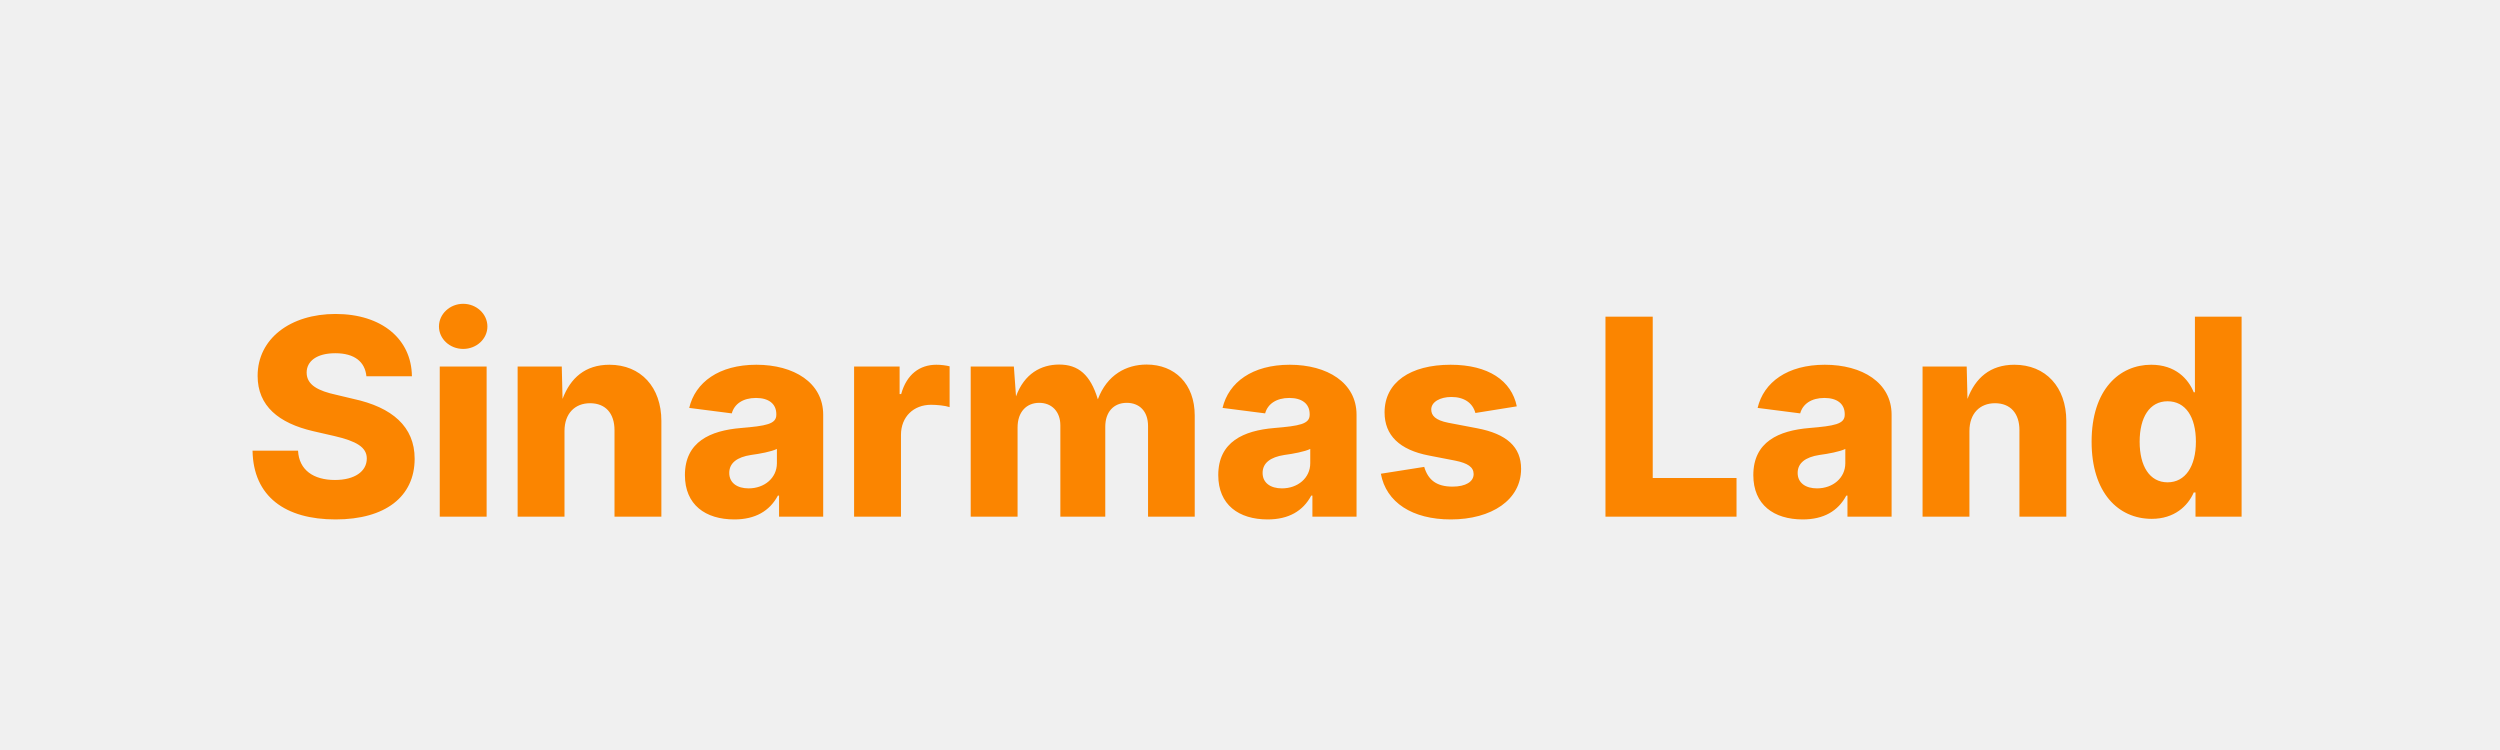
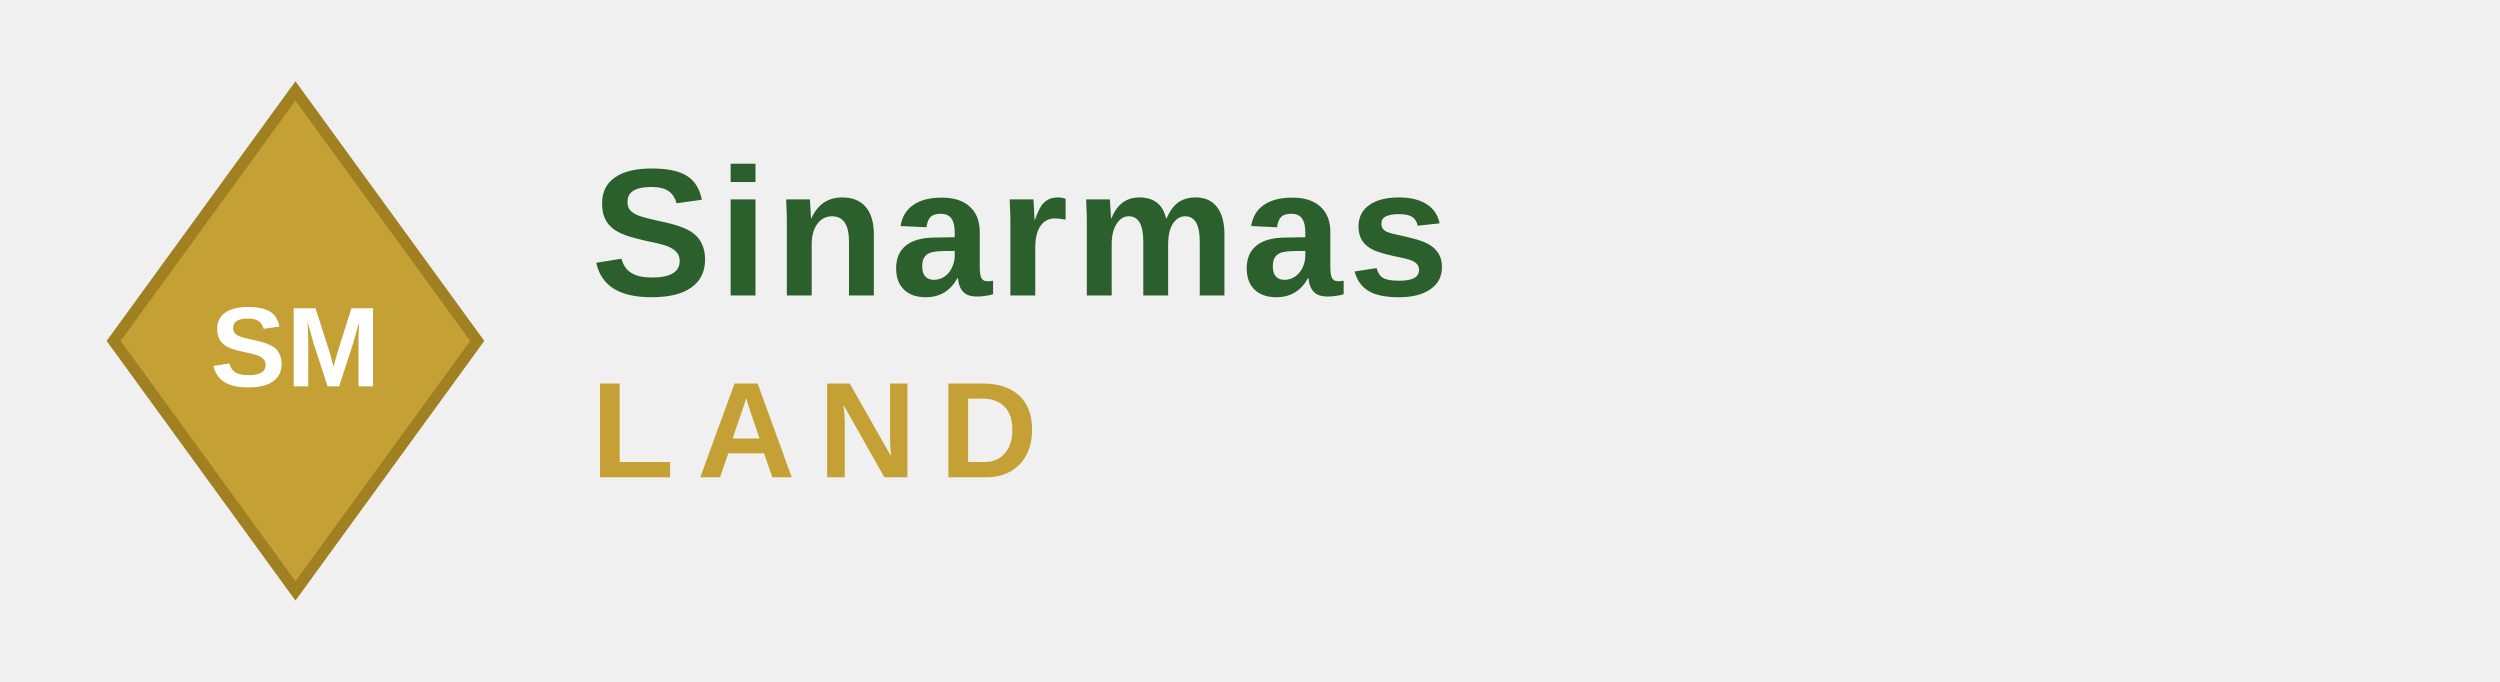
- <svg xmlns="http://www.w3.org/2000/svg" viewBox="0 0 200 60" width="200" height="60">
-   <rect width="100%" height="100%" fill="none" />
-   <text x="50%" y="55%" dominant-baseline="middle" text-anchor="middle" font-family="system-ui, -apple-system, sans-serif" font-weight="800" font-size="22" fill="#fb8500">Sinarmas Land</text>
+ <svg xmlns="http://www.w3.org/2000/svg" viewBox="0 0 220 60" width="220" height="60">
+   <polygon points="26,8 42,30 26,52 10,30" fill="#C4A035" stroke="#A08020" stroke-width="1" />
+   <text x="26" y="34" text-anchor="middle" font-family="'Arial', sans-serif" font-weight="900" font-size="10" fill="#fff">SM</text>
+   <text x="52" y="26" font-family="'Segoe UI', Arial, sans-serif" font-weight="700" font-size="16" fill="#2B5F2B" letter-spacing="0.5">Sinarmas</text>
+   <text x="52" y="42" font-family="'Segoe UI', Arial, sans-serif" font-weight="600" font-size="12" fill="#C4A035" letter-spacing="2">LAND</text>
</svg>
